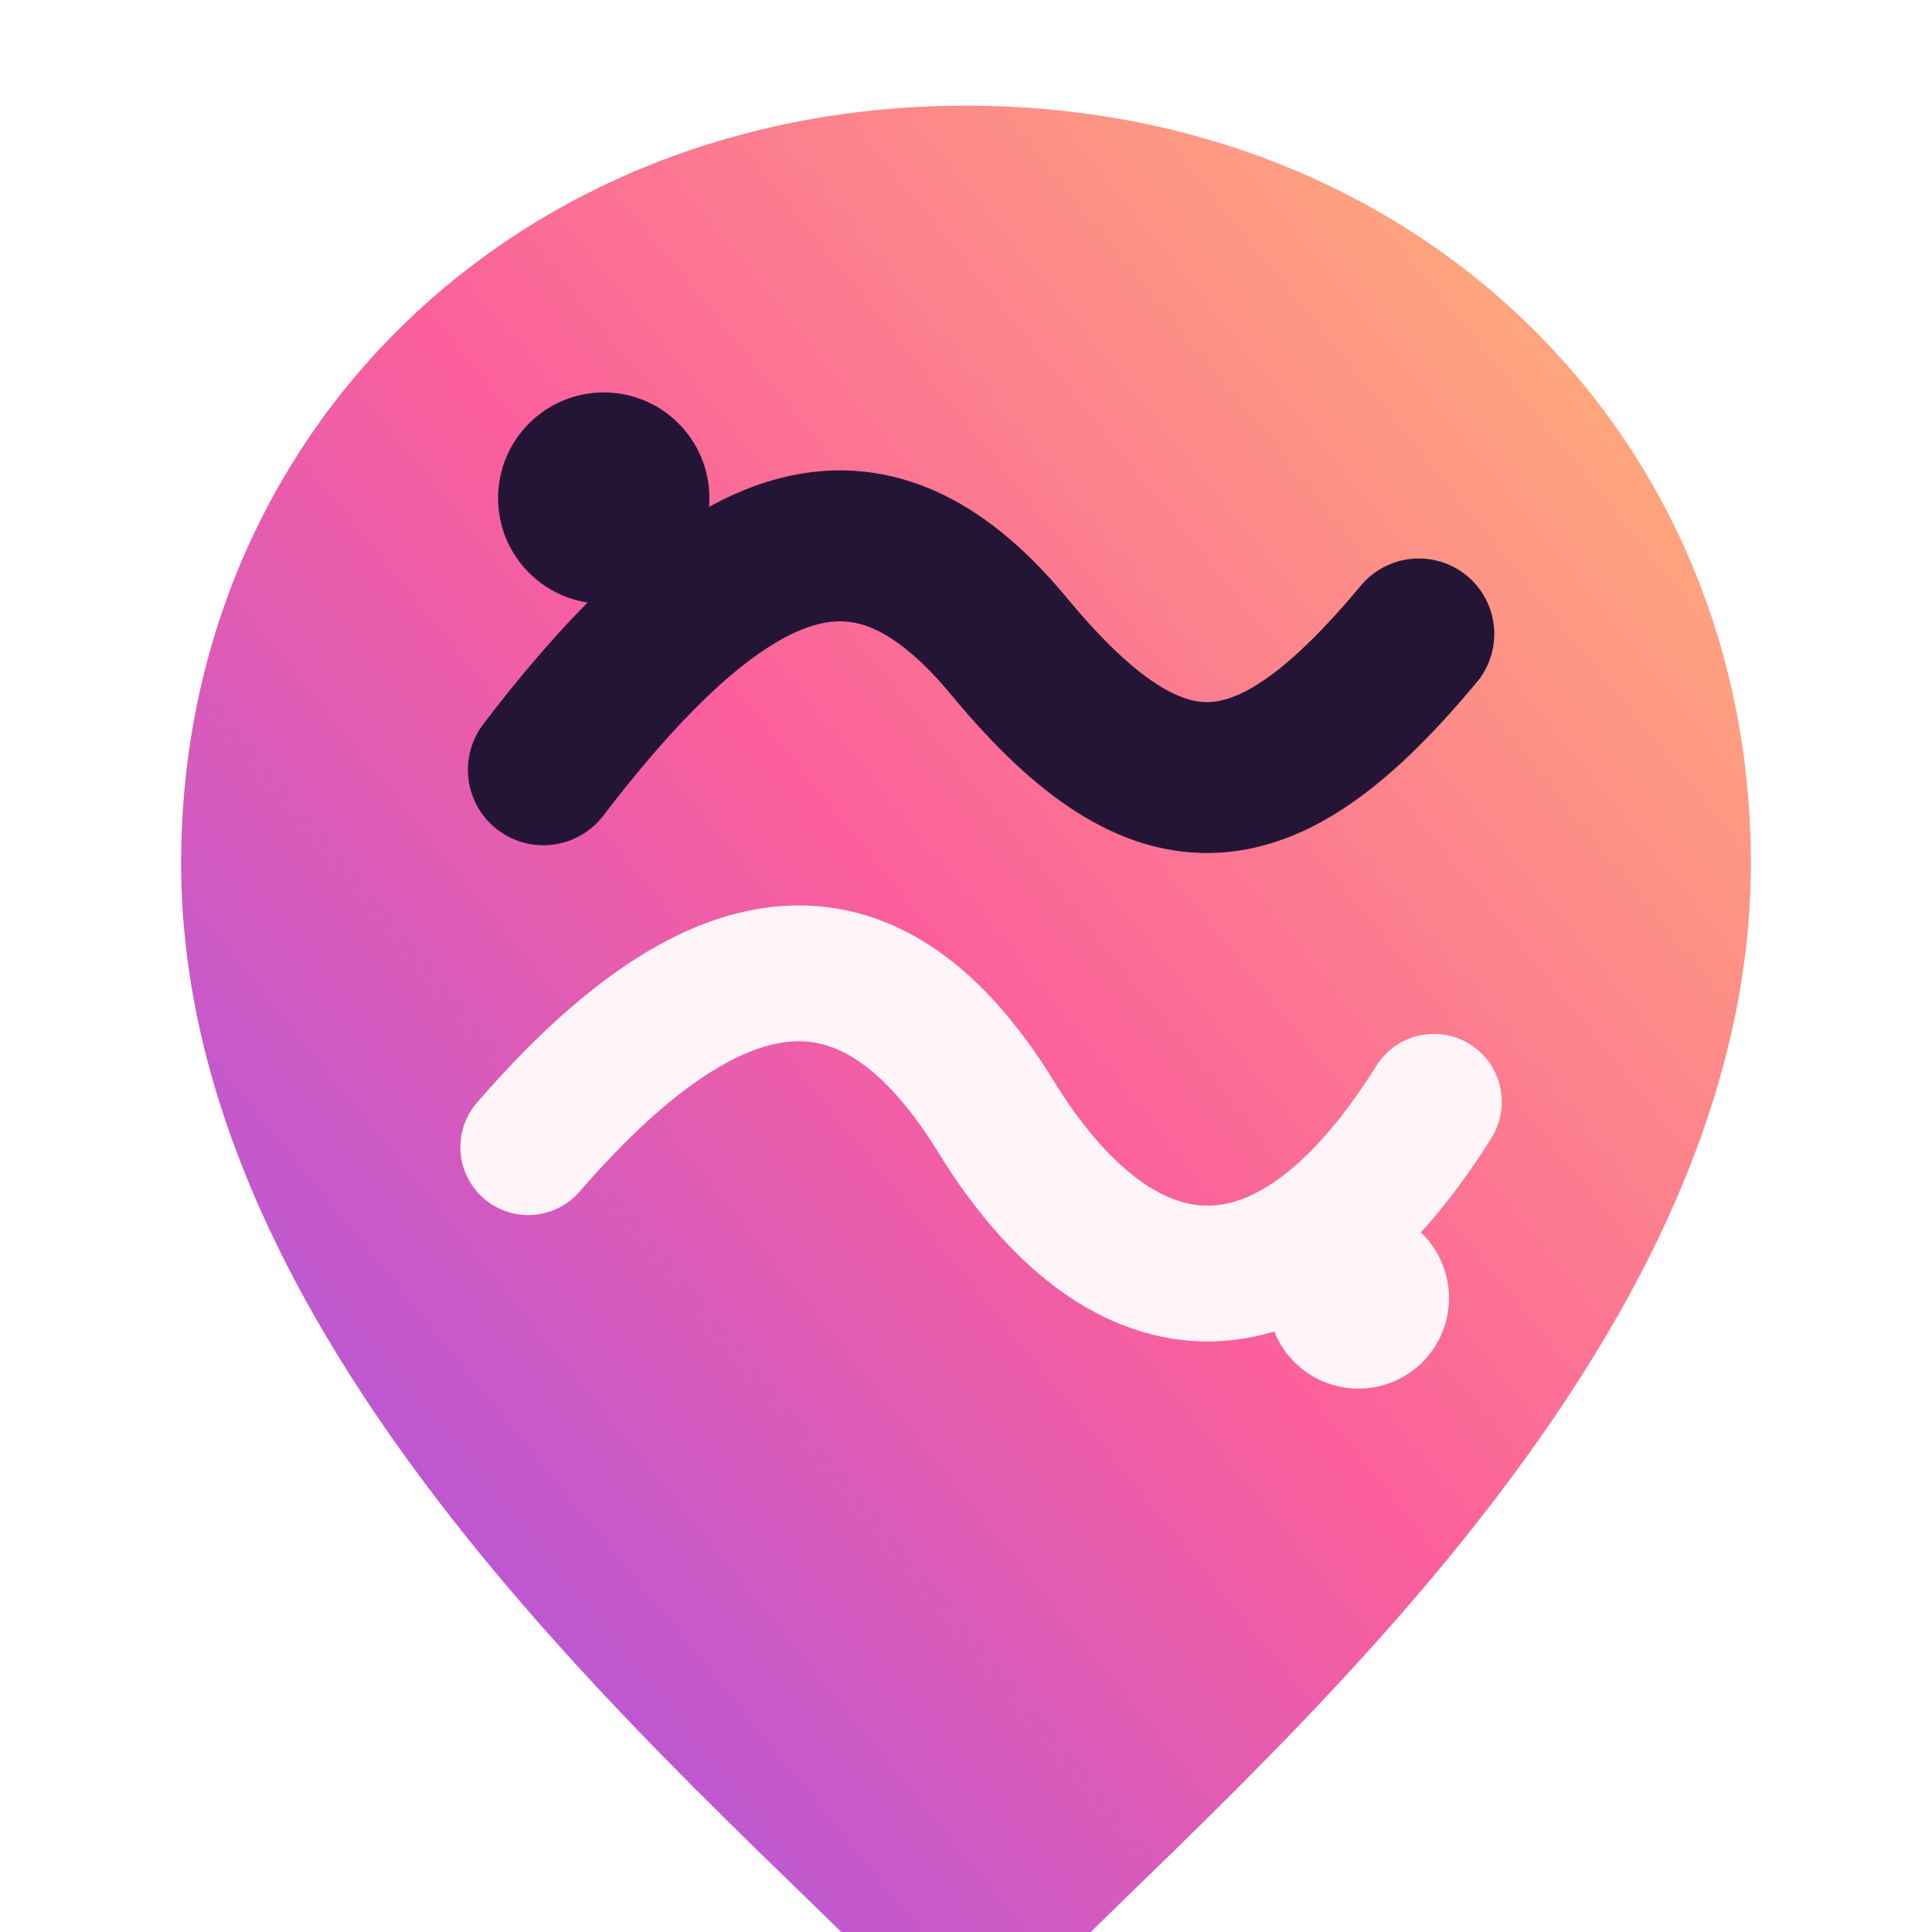
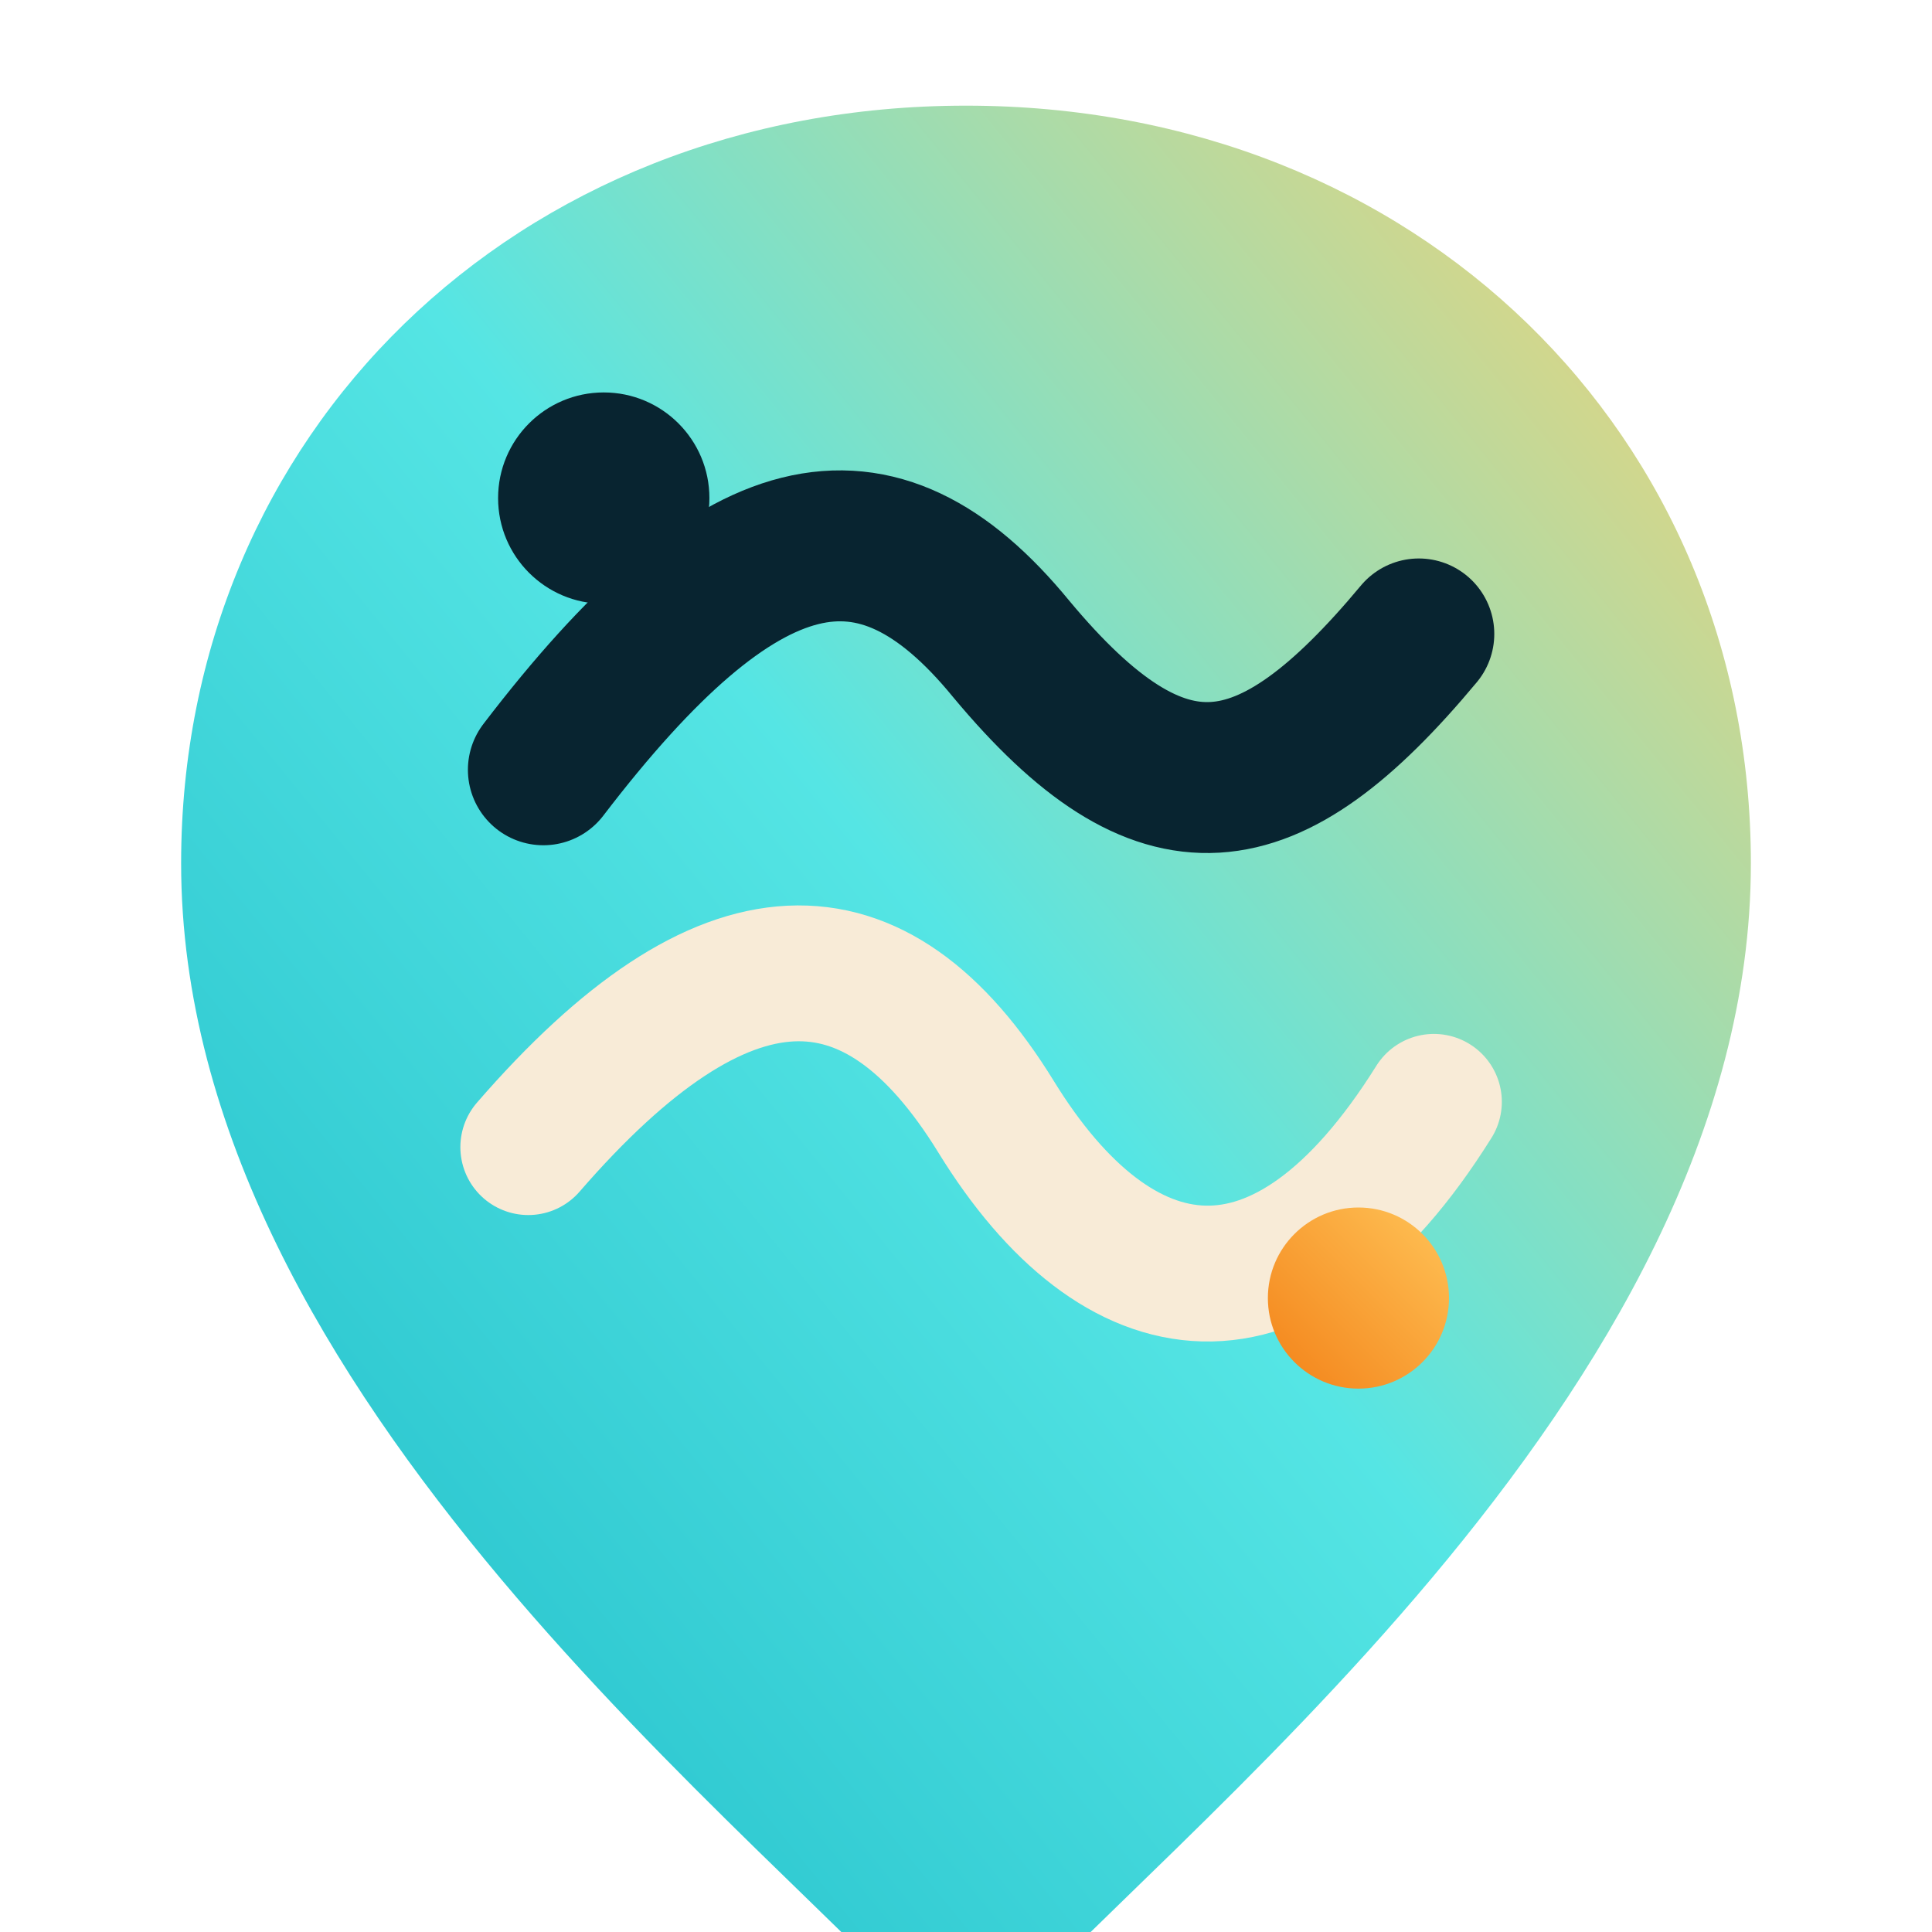
- <svg xmlns="http://www.w3.org/2000/svg" width="128" height="128" viewBox="0 0 128 128" role="img" aria-label="Ritmo Social: pin e movimento">
+ <svg xmlns="http://www.w3.org/2000/svg" width="128" height="128" viewBox="0 0 128 128" role="img" aria-label="Ritmo Social: pin del ritmo tropicale">
  <defs>
-     <linearGradient id="sunset" x1="0" y1="1" x2="1" y2="0">
-       <stop stop-color="#8f53fa" />
-       <stop offset="0.52" stop-color="#fb5f9c" />
-       <stop offset="1" stop-color="#ffbe72" />
+     <linearGradient id="lagoon" x1="0" y1="1" x2="1" y2="0">
+       <stop stop-color="#17B7C5" />
+       <stop offset=".53" stop-color="#55E5E4" />
+       <stop offset="1" stop-color="#FFD16D" />
+     </linearGradient>
+     <linearGradient id="sunshine" x1="0" y1="1" x2="1" y2="0">
+       <stop stop-color="#F38218" />
+       <stop offset="1" stop-color="#FFC357" />
    </linearGradient>
  </defs>
-   <path d="M64 7C34.1 7 12 28.8 12 57.2c0 35.4 39.4 64.8 50.9 78.2.6.7 1.6.7 2.2 0C76.6 122 116 92.6 116 57.2 116 28.8 93.9 7 64 7Z" fill="url(#sunset)" />
-   <path d="M36 51c13-17 22-19 31-8 10 12 17 11 27-1" fill="none" stroke="#241537" stroke-linecap="round" stroke-width="10" />
-   <path d="M35 76c13-15 23-15 31-2 8 13 19 15 29-1" fill="none" stroke="#fff4f8" stroke-linecap="round" stroke-width="9" />
-   <circle cx="40" cy="33" r="7" fill="#241537" />
-   <circle cx="90" cy="86" r="6" fill="#fff4f8" />
+   <path d="M64 7C34.1 7 12 28.8 12 57.2c0 35.4 39.4 64.8 50.9 78.2.6.7 1.6.7 2.2 0C76.6 122 116 92.6 116 57.2 116 28.8 93.9 7 64 7Z" fill="url(#lagoon)" />
+   <path d="M36 51c13-17 22-19 31-8 10 12 17 11 27-1" fill="none" stroke="#082430" stroke-linecap="round" stroke-width="10" />
+   <path d="M35 76c13-15 23-15 31-2 8 13 19 15 29-1" fill="none" stroke="#F8EBD7" stroke-linecap="round" stroke-width="9" />
+   <circle cx="40" cy="33" r="7" fill="#082430" />
+   <circle cx="90" cy="86" r="6" fill="url(#sunshine)" />
</svg>
